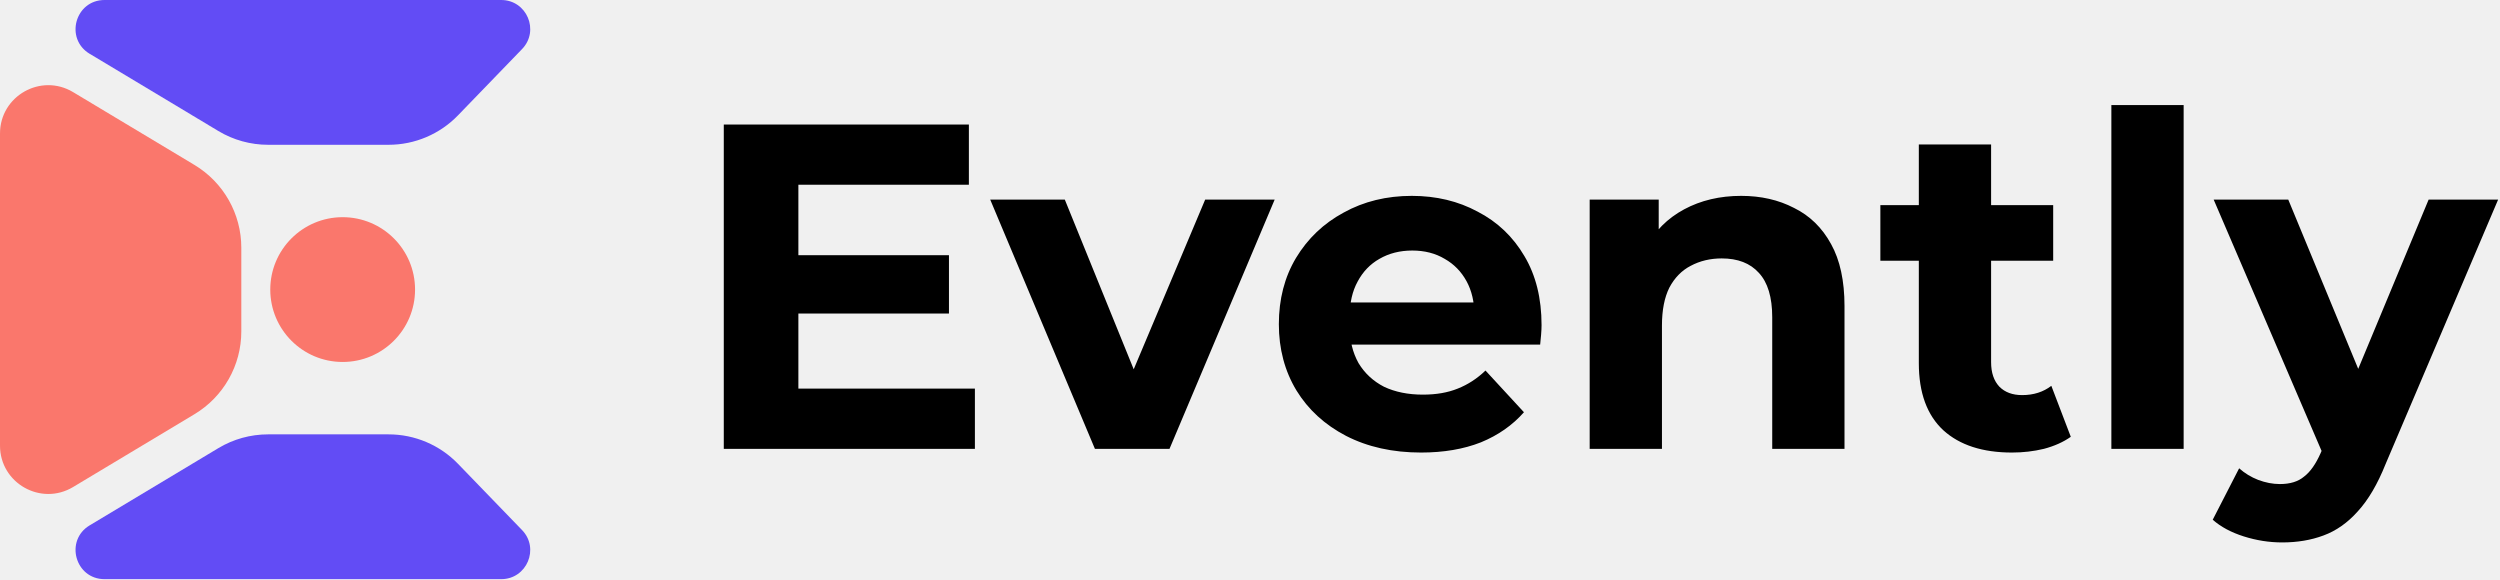
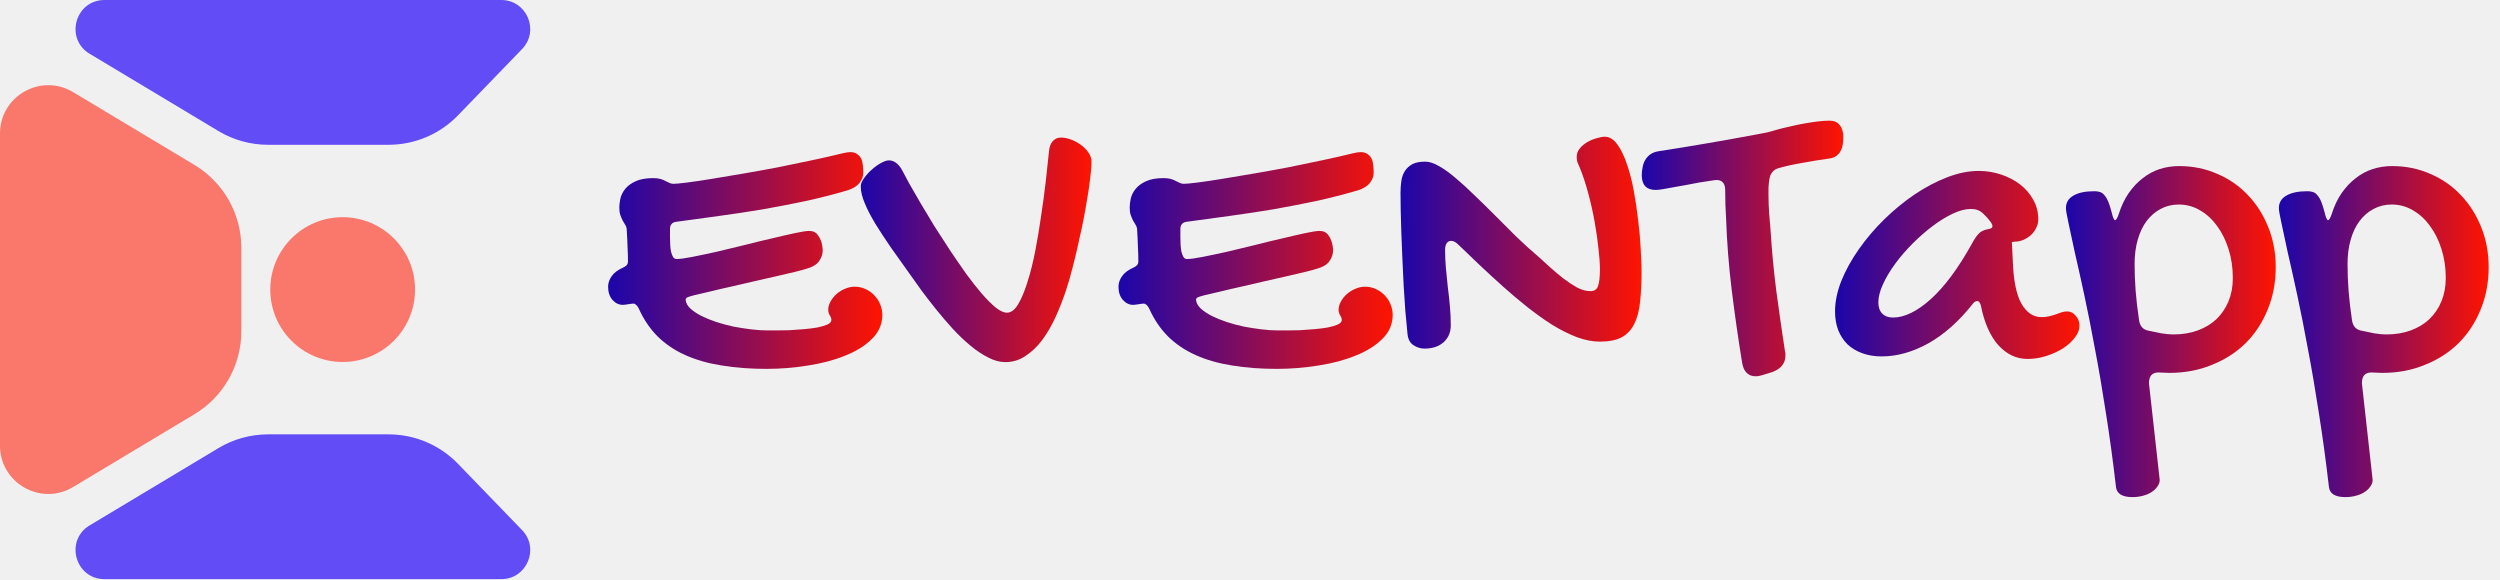
<svg xmlns="http://www.w3.org/2000/svg" width="518" height="120" viewBox="0 0 518 120" fill="none">
-   <path d="M-3.08811e-06 27.662C-1.72904e-06 19.889 8.48 15.088 15.145 19.087L40.29 34.174C46.314 37.788 50 44.299 50 51.324L50 68.676C50 75.701 46.314 82.212 40.29 85.826L15.145 100.913C8.48 104.912 -1.57555e-05 100.111 -1.43965e-05 92.338L-3.08811e-06 27.662Z" fill="#FA776C" />
-   <path d="M103.855 -3.00576e-06C109.151 -1.88027e-06 111.85 6.362 108.169 10.17L94.896 23.9C91.128 27.799 85.938 30 80.516 30L55.54 30C51.915 30 48.358 29.015 45.25 27.15L18.575 11.145C13.357 8.014 15.577 -2.17645e-05 21.662 -2.04714e-05L103.855 -3.00576e-06Z" fill="#624CF5" />
-   <path d="M103.855 120C109.151 120 111.85 113.638 108.169 109.83L94.896 96.1C91.128 92.201 85.938 90 80.516 90L55.54 90C51.915 90 48.358 90.985 45.25 92.85L18.575 108.855C13.357 111.986 15.577 120 21.662 120L103.855 120Z" fill="#624CF5" />
-   <rect x="56" y="45" width="30" height="30" rx="15" fill="#FA776C" />
-   <path d="M164.272 52.872H196.624V64.968H164.272V52.872ZM165.424 80.52H202V93H149.968V25.8H200.752V38.28H165.424V80.52ZM226.866 93L205.169 41.352H220.626L238.674 85.8H230.994L249.714 41.352H264.114L242.322 93H226.866ZM294.45 93.768C288.562 93.768 283.378 92.616 278.898 90.312C274.482 88.008 271.058 84.872 268.626 80.904C266.194 76.872 264.978 72.296 264.978 67.176C264.978 61.992 266.162 57.416 268.53 53.448C270.962 49.416 274.258 46.28 278.418 44.04C282.578 41.736 287.282 40.584 292.53 40.584C297.586 40.584 302.13 41.672 306.162 43.848C310.258 45.96 313.49 49.032 315.858 53.064C318.226 57.032 319.41 61.8 319.41 67.368C319.41 67.944 319.378 68.616 319.314 69.384C319.25 70.088 319.186 70.76 319.122 71.4H277.17V62.664H311.25L305.49 65.256C305.49 62.568 304.946 60.232 303.858 58.248C302.77 56.264 301.266 54.728 299.346 53.64C297.426 52.488 295.186 51.912 292.626 51.912C290.066 51.912 287.794 52.488 285.81 53.64C283.89 54.728 282.386 56.296 281.298 58.344C280.21 60.328 279.666 62.696 279.666 65.448V67.752C279.666 70.568 280.274 73.064 281.49 75.24C282.77 77.352 284.53 78.984 286.77 80.136C289.074 81.224 291.762 81.768 294.834 81.768C297.586 81.768 299.986 81.352 302.034 80.52C304.146 79.688 306.066 78.44 307.794 76.776L315.762 85.416C313.394 88.104 310.418 90.184 306.834 91.656C303.25 93.064 299.122 93.768 294.45 93.768ZM360.773 40.584C364.869 40.584 368.517 41.416 371.717 43.08C374.981 44.68 377.541 47.176 379.397 50.568C381.253 53.896 382.181 58.184 382.181 63.432V93H367.205V65.736C367.205 61.576 366.277 58.504 364.421 56.52C362.629 54.536 360.069 53.544 356.741 53.544C354.373 53.544 352.229 54.056 350.309 55.08C348.453 56.04 346.981 57.544 345.893 59.592C344.869 61.64 344.357 64.264 344.357 67.464V93H329.381V41.352H343.685V55.656L340.997 51.336C342.853 47.88 345.509 45.224 348.965 43.368C352.421 41.512 356.357 40.584 360.773 40.584ZM416.876 93.768C410.796 93.768 406.06 92.232 402.668 89.16C399.276 86.024 397.58 81.384 397.58 75.24V29.928H412.556V75.048C412.556 77.224 413.132 78.92 414.284 80.136C415.436 81.288 417.004 81.864 418.988 81.864C421.356 81.864 423.372 81.224 425.036 79.944L429.068 90.504C427.532 91.592 425.676 92.424 423.5 93C421.388 93.512 419.18 93.768 416.876 93.768ZM389.612 54.024V42.504H425.42V54.024H389.612ZM437.475 93V21.768H452.451V93H437.475ZM472.878 112.392C470.19 112.392 467.534 111.976 464.91 111.144C462.286 110.312 460.142 109.16 458.477 107.688L463.95 97.032C465.102 98.056 466.414 98.856 467.886 99.432C469.422 100.008 470.926 100.296 472.398 100.296C474.51 100.296 476.174 99.784 477.39 98.76C478.67 97.8 479.822 96.168 480.846 93.864L483.534 87.528L484.686 85.896L503.214 41.352H517.614L494.286 96.168C492.622 100.328 490.702 103.592 488.526 105.96C486.414 108.328 484.046 109.992 481.422 110.952C478.862 111.912 476.014 112.392 472.878 112.392ZM481.71 95.016L458.669 41.352H474.126L491.982 84.552L481.71 95.016Z" fill="black" />
+   <g clip-path="url(#clip0_1353_15404)">
+     <path d="M1.13084e-05 27.662C1.26675e-05 19.889 8.48 15.088 15.145 19.087L40.29 34.174C46.314 37.788 50 44.299 50 51.324V68.676C50 75.701 46.314 82.212 40.29 85.826L15.145 100.913C8.48 104.912 -1.359e-06 100.111 0 92.338L1.13084e-05 27.662Z" fill="#FA776C" />
+     <path d="M103.855 1.74656e-05C109.151 1.85911e-05 111.85 6.362 108.169 10.17L94.896 23.9C91.128 27.799 85.938 30 80.516 30H55.539C51.915 30 48.358 29.015 45.25 27.15L18.575 11.145C13.357 8.014 15.576 -1.2931e-06 21.662 0L103.855 1.74656e-05Z" fill="#624CF5" />
+     <path d="M103.855 120C109.151 120 111.85 113.638 108.169 109.83L94.896 96.1C91.128 92.201 85.938 90 80.516 90H55.539C51.915 90 48.358 90.985 45.25 92.85L18.575 108.855C13.357 111.986 15.576 120 21.662 120H103.855Z" fill="#624CF5" />
+     <path d="M86 60C86 51.716 79.284 45 71 45C62.716 45 56 51.716 56 60C56 68.284 62.716 75 71 75C79.284 75 86 68.284 86 60Z" fill="#FA776C" />
+     <path d="M472.185 43.122C472.185 41.983 472.696 41.123 473.717 40.539C474.738 39.926 476.197 39.62 478.094 39.62C478.532 39.62 478.926 39.678 479.276 39.795C479.626 39.912 479.933 40.145 480.195 40.495C480.487 40.816 480.75 41.269 480.983 41.852C481.216 42.436 481.45 43.18 481.683 44.084C481.917 45.106 482.15 45.617 482.384 45.617C482.588 45.617 482.836 45.193 483.128 44.347C483.653 42.684 484.339 41.239 485.185 40.014C486.06 38.759 487.038 37.723 488.118 36.906C489.197 36.06 490.365 35.432 491.619 35.024C492.903 34.615 494.246 34.411 495.646 34.411C498.477 34.411 501.118 34.951 503.569 36.031C506.02 37.081 508.136 38.555 509.916 40.452C511.696 42.319 513.096 44.537 514.118 47.105C515.139 49.644 515.65 52.401 515.65 55.377C515.65 58.529 515.095 61.447 513.986 64.132C512.907 66.816 511.389 69.136 509.434 71.091C507.479 73.017 505.145 74.52 502.431 75.6C499.746 76.709 496.799 77.263 493.589 77.263L491.357 77.175C490.044 77.175 489.387 77.919 489.387 79.408L491.619 99.499C491.59 99.995 491.415 100.447 491.094 100.856C490.802 101.293 490.394 101.673 489.869 101.994C489.372 102.315 488.774 102.563 488.074 102.738C487.403 102.913 486.702 103 485.973 103C483.872 103 482.734 102.315 482.559 100.943C481.946 95.632 481.26 90.584 480.502 85.798C479.772 81.013 479.013 76.563 478.225 72.448C477.467 68.305 476.723 64.54 475.993 61.155C475.264 57.77 474.607 54.823 474.023 52.313C473.469 49.804 473.031 47.761 472.71 46.185C472.36 44.61 472.185 43.589 472.185 43.122ZM486.411 54.677C486.411 56.574 486.484 58.456 486.63 60.324C486.775 62.162 487.009 64.161 487.33 66.32C487.505 67.633 488.22 68.377 489.475 68.552C490.233 68.728 491.08 68.903 492.013 69.078C492.976 69.224 493.779 69.297 494.421 69.297C496.288 69.297 497.981 69.019 499.498 68.465C501.016 67.911 502.314 67.123 503.394 66.101C504.473 65.051 505.305 63.811 505.889 62.381C506.472 60.951 506.764 59.361 506.764 57.61C506.764 55.48 506.472 53.495 505.889 51.657C505.305 49.789 504.503 48.17 503.481 46.798C502.489 45.427 501.307 44.347 499.936 43.559C498.594 42.771 497.135 42.377 495.559 42.377C494.187 42.377 492.933 42.684 491.794 43.297C490.686 43.88 489.723 44.712 488.906 45.792C488.118 46.842 487.505 48.126 487.067 49.644C486.63 51.161 486.411 52.839 486.411 54.677Z" fill="url(#paint0_linear_1353_15404)" />
+     <path d="M428.064 43.122C428.064 41.983 428.575 41.123 429.596 40.539C430.617 39.926 432.076 39.62 433.973 39.62C434.411 39.62 434.805 39.678 435.155 39.795C435.505 39.912 435.811 40.145 436.074 40.495C436.366 40.816 436.628 41.269 436.862 41.852C437.095 42.436 437.329 43.18 437.562 44.084C437.796 45.106 438.029 45.617 438.263 45.617C438.467 45.617 438.715 45.193 439.007 44.347C439.532 42.684 440.218 41.239 441.064 40.014C441.939 38.759 442.917 37.723 443.997 36.906C445.076 36.06 446.244 35.432 447.498 35.024C448.782 34.615 450.125 34.411 451.525 34.411C454.356 34.411 456.997 34.951 459.448 36.031C461.899 37.081 464.015 38.555 465.795 40.452C467.575 42.319 468.975 44.537 469.997 47.105C471.018 49.644 471.529 52.401 471.529 55.377C471.529 58.529 470.974 61.447 469.865 64.132C468.786 66.816 467.268 69.136 465.313 71.091C463.358 73.017 461.024 74.52 458.31 75.6C455.625 76.709 452.678 77.263 449.468 77.263L447.236 77.175C445.923 77.175 445.266 77.919 445.266 79.408L447.498 99.499C447.469 99.995 447.294 100.447 446.973 100.856C446.681 101.293 446.273 101.673 445.747 101.994C445.251 102.315 444.653 102.563 443.953 102.738C443.282 102.913 442.581 103 441.852 103C439.751 103 438.613 102.315 438.438 100.943C437.825 95.632 437.139 90.584 436.38 85.798C435.651 81.013 434.892 76.563 434.104 72.448C433.346 68.305 432.602 64.54 431.872 61.155C431.143 57.77 430.486 54.823 429.902 52.313C429.348 49.804 428.91 47.761 428.589 46.185C428.239 44.61 428.064 43.589 428.064 43.122ZM442.29 54.677C442.29 56.574 442.363 58.456 442.508 60.324C442.654 62.162 442.888 64.161 443.209 66.32C443.384 67.633 444.099 68.377 445.354 68.552C446.112 68.728 446.958 68.903 447.892 69.078C448.855 69.224 449.658 69.297 450.3 69.297C452.167 69.297 453.86 69.019 455.377 68.465C456.894 67.911 458.193 67.123 459.273 66.101C460.352 65.051 461.184 63.811 461.768 62.381C462.351 60.951 462.643 59.361 462.643 57.61C462.643 55.48 462.351 53.495 461.768 51.657C461.184 49.789 460.382 48.17 459.36 46.798C458.368 45.427 457.186 44.347 455.815 43.559C454.472 42.771 453.013 42.377 451.438 42.377C450.066 42.377 448.811 42.684 447.673 43.297C446.565 43.88 445.602 44.712 444.785 45.792C443.997 46.842 443.384 48.126 442.946 49.644C442.508 51.161 442.29 52.839 442.29 54.677Z" fill="url(#paint1_linear_1353_15404)" />
+     <path d="M409.986 35.417C411.591 35.417 413.138 35.665 414.626 36.161C416.114 36.657 417.428 37.343 418.566 38.218C419.704 39.094 420.608 40.144 421.279 41.37C421.98 42.595 422.33 43.952 422.33 45.441C422.33 46.053 422.184 46.652 421.892 47.235C421.63 47.79 421.265 48.286 420.798 48.723C420.331 49.132 419.791 49.468 419.178 49.73C418.595 49.964 417.982 50.08 417.34 50.08C417.282 50.08 417.223 50.095 417.165 50.124C417.136 50.124 417.092 50.124 417.034 50.124C416.975 50.153 416.917 50.168 416.859 50.168L417.034 53.669C417.15 57.842 417.734 60.892 418.784 62.818C419.864 64.744 421.265 65.707 422.986 65.707C423.599 65.707 424.139 65.648 424.606 65.531C425.102 65.415 425.554 65.283 425.963 65.138C426.401 64.962 426.809 64.817 427.188 64.7C427.568 64.583 427.947 64.525 428.327 64.525C428.998 64.525 429.581 64.817 430.077 65.4C430.603 65.984 430.865 66.684 430.865 67.501C430.865 68.318 430.544 69.135 429.902 69.952C429.29 70.769 428.472 71.513 427.451 72.185C426.43 72.827 425.277 73.352 423.993 73.76C422.709 74.169 421.411 74.373 420.098 74.373C417.821 74.373 415.823 73.439 414.101 71.572C412.379 69.675 411.154 66.903 410.424 63.255C410.249 62.672 410.016 62.38 409.724 62.38C409.374 62.38 409.067 62.555 408.805 62.905C405.916 66.553 402.837 69.296 399.569 71.134C396.301 72.943 393.076 73.848 389.896 73.848C388.407 73.848 387.065 73.629 385.869 73.191C384.672 72.754 383.651 72.141 382.805 71.353C381.988 70.536 381.346 69.558 380.879 68.42C380.441 67.253 380.222 65.955 380.222 64.525C380.222 62.511 380.66 60.396 381.535 58.178C382.44 55.96 383.651 53.772 385.168 51.612C386.686 49.453 388.437 47.396 390.421 45.441C392.434 43.486 394.535 41.764 396.724 40.276C398.942 38.787 401.188 37.605 403.465 36.73C405.741 35.855 407.915 35.417 409.986 35.417ZM408.542 50.562C409.067 49.57 409.549 48.855 409.986 48.417C410.424 47.95 411.052 47.644 411.869 47.498C412.511 47.41 412.832 47.206 412.832 46.885C412.832 46.652 412.744 46.404 412.569 46.141C412.015 45.382 411.431 44.726 410.818 44.171C410.205 43.588 409.388 43.296 408.367 43.296C407.258 43.296 406.018 43.617 404.646 44.259C403.275 44.901 401.874 45.761 400.444 46.841C399.044 47.892 397.658 49.103 396.286 50.474C394.944 51.816 393.747 53.203 392.697 54.633C391.646 56.062 390.8 57.478 390.158 58.878C389.516 60.279 389.195 61.534 389.195 62.643C389.195 63.635 389.458 64.408 389.983 64.962C390.538 65.517 391.282 65.794 392.215 65.794C394.608 65.794 397.22 64.525 400.05 61.986C402.881 59.447 405.712 55.639 408.542 50.562Z" fill="url(#paint2_linear_1353_15404)" />
+     <path d="M355.667 37.3C355.433 37.3 354.981 37.358 354.31 37.475C353.668 37.562 352.909 37.679 352.034 37.825C351.158 37.971 350.239 38.146 349.276 38.35C348.313 38.525 347.409 38.686 346.562 38.832C345.716 38.978 344.987 39.109 344.374 39.226C343.732 39.313 343.309 39.357 343.105 39.357C341.149 39.357 340.172 38.336 340.172 36.293C340.172 35.739 340.23 35.199 340.347 34.673C340.435 34.119 340.61 33.623 340.872 33.185C341.135 32.718 341.485 32.324 341.923 32.003C342.36 31.682 342.915 31.463 343.586 31.347C347 30.822 350.4 30.267 353.785 29.683C357.17 29.1 360.584 28.487 364.027 27.845C364.786 27.699 365.472 27.568 366.084 27.451C366.697 27.305 367.383 27.116 368.142 26.882C368.959 26.649 369.849 26.43 370.812 26.226C371.775 25.992 372.738 25.788 373.7 25.613C374.693 25.438 375.641 25.292 376.546 25.175C377.479 25.058 378.326 25 379.084 25C380.018 25 380.718 25.306 381.185 25.919C381.681 26.503 381.929 27.334 381.929 28.414C381.929 28.969 381.886 29.508 381.798 30.034C381.711 30.53 381.55 30.982 381.317 31.391C381.083 31.799 380.762 32.135 380.354 32.397C379.945 32.66 379.42 32.82 378.778 32.879C377.115 33.112 375.335 33.404 373.438 33.754C371.541 34.075 369.892 34.44 368.492 34.849C367.908 35.024 367.47 35.315 367.179 35.724C366.887 36.103 366.697 36.585 366.61 37.168C366.522 37.723 366.464 38.292 366.434 38.875C366.434 39.43 366.434 39.97 366.434 40.495C366.434 41.721 366.478 42.946 366.566 44.172C366.683 45.397 366.785 46.623 366.872 47.849C367.135 52.05 367.529 56.209 368.054 60.323C368.608 64.438 369.207 68.596 369.849 72.798C369.907 72.944 369.936 73.09 369.936 73.236C369.936 73.382 369.936 73.528 369.936 73.673C369.936 75.278 369.032 76.416 367.222 77.088L365.253 77.7C364.727 77.875 364.217 77.963 363.721 77.963C362.962 77.963 362.349 77.715 361.882 77.219C361.415 76.752 361.109 76.052 360.963 75.118C360.146 70.099 359.431 65.109 358.818 60.148C358.206 55.158 357.812 50.139 357.637 45.091C357.578 44.274 357.534 43.384 357.505 42.421C357.476 41.458 357.461 40.466 357.461 39.444C357.461 38.015 356.863 37.3 355.667 37.3Z" fill="url(#paint3_linear_1353_15404)" />
+     <path d="M299.421 51.788C299.421 53.014 299.48 54.283 299.596 55.596C299.713 56.91 299.844 58.223 299.99 59.536C300.165 60.849 300.311 62.177 300.428 63.519C300.545 64.832 300.603 66.131 300.603 67.415C300.603 68.844 300.107 70.012 299.115 70.916C298.123 71.792 296.795 72.23 295.132 72.23C294.315 72.23 293.541 71.981 292.812 71.485C292.111 70.989 291.718 70.201 291.63 69.122C291.484 67.75 291.338 66.218 291.192 64.526C291.076 62.804 290.959 61.039 290.842 59.23C290.755 57.391 290.667 55.553 290.579 53.714C290.492 51.847 290.419 50.067 290.361 48.374C290.302 46.653 290.258 45.077 290.229 43.647C290.2 42.188 290.186 40.962 290.186 39.97C290.186 39.095 290.244 38.263 290.361 37.475C290.477 36.687 290.725 36.002 291.105 35.418C291.484 34.834 291.995 34.368 292.637 34.017C293.308 33.667 294.198 33.492 295.307 33.492C296.153 33.492 297.101 33.798 298.152 34.411C299.202 34.995 300.326 35.797 301.522 36.819C302.748 37.84 304.046 39.022 305.418 40.364C306.789 41.677 308.205 43.063 309.664 44.522C311.123 45.981 312.611 47.47 314.128 48.987C315.675 50.475 317.236 51.891 318.812 53.233C319.512 53.846 320.3 54.561 321.175 55.378C322.08 56.195 322.999 56.968 323.933 57.697C324.896 58.427 325.844 59.054 326.778 59.58C327.741 60.076 328.66 60.324 329.536 60.324C330.353 60.324 330.878 59.974 331.111 59.273C331.374 58.544 331.505 57.391 331.505 55.815C331.505 54.648 331.403 53.204 331.199 51.482C331.024 49.76 330.761 47.922 330.411 45.967C330.061 44.012 329.623 42.057 329.098 40.102C328.573 38.117 327.975 36.308 327.303 34.674C327.157 34.324 327.012 33.988 326.866 33.667C326.749 33.317 326.691 32.938 326.691 32.529C326.691 31.858 326.909 31.26 327.347 30.735C327.785 30.209 328.31 29.772 328.923 29.421C329.536 29.071 330.178 28.809 330.849 28.634C331.52 28.429 332.074 28.327 332.512 28.327C333.475 28.327 334.336 28.852 335.095 29.903C335.853 30.924 336.51 32.267 337.064 33.93C337.648 35.564 338.129 37.417 338.509 39.489C338.888 41.531 339.195 43.589 339.428 45.66C339.691 47.732 339.866 49.717 339.953 51.613C340.07 53.481 340.128 55.042 340.128 56.297C340.128 58.66 340.026 60.747 339.822 62.556C339.647 64.336 339.253 65.839 338.64 67.064C338.056 68.29 337.196 69.224 336.058 69.866C334.92 70.479 333.402 70.785 331.505 70.785C329.988 70.785 328.398 70.479 326.734 69.866C325.071 69.224 323.379 68.378 321.657 67.327C319.964 66.248 318.243 65.022 316.492 63.65C314.77 62.279 313.078 60.849 311.415 59.361C309.751 57.873 308.132 56.384 306.556 54.896C305.009 53.408 303.565 52.022 302.223 50.738C301.668 50.184 301.157 49.906 300.691 49.906C300.282 49.906 299.961 50.081 299.728 50.431C299.523 50.752 299.421 51.205 299.421 51.788Z" fill="url(#paint4_linear_1353_15404)" />
+     <path d="M236.96 62.905C236.872 62.905 236.726 62.92 236.522 62.949C236.347 62.978 236.143 63.008 235.909 63.037C235.705 63.066 235.501 63.095 235.296 63.124C235.092 63.153 234.932 63.168 234.815 63.168C233.998 63.168 233.283 62.832 232.67 62.161C232.057 61.461 231.751 60.542 231.751 59.404C231.751 58.645 231.999 57.915 232.495 57.215C232.991 56.515 233.764 55.931 234.815 55.464C235.136 55.318 235.384 55.158 235.559 54.983C235.763 54.779 235.865 54.501 235.865 54.151C235.865 53.217 235.836 52.225 235.778 51.175C235.749 50.095 235.69 48.84 235.603 47.41C235.574 47.119 235.472 46.841 235.296 46.579C235.151 46.316 234.975 46.024 234.771 45.703C234.596 45.353 234.436 44.974 234.29 44.565C234.144 44.157 234.071 43.646 234.071 43.033C234.071 42.479 234.144 41.851 234.29 41.151C234.465 40.422 234.8 39.75 235.296 39.138C235.822 38.496 236.537 37.97 237.441 37.562C238.375 37.124 239.586 36.905 241.074 36.905C241.687 36.905 242.198 36.964 242.606 37.08C243.015 37.197 243.365 37.343 243.657 37.518C243.978 37.664 244.255 37.795 244.488 37.912C244.751 38.029 245.014 38.087 245.276 38.087C245.743 38.087 246.677 38 248.078 37.825C249.478 37.649 251.156 37.401 253.111 37.08C255.096 36.759 257.269 36.395 259.633 35.986C262.026 35.578 264.448 35.14 266.899 34.673C269.35 34.177 271.743 33.681 274.078 33.185C276.412 32.689 278.528 32.207 280.424 31.74C281.008 31.594 281.519 31.521 281.956 31.521C282.569 31.521 283.051 31.667 283.401 31.959C283.78 32.222 284.057 32.557 284.232 32.966C284.408 33.374 284.51 33.841 284.539 34.367C284.597 34.863 284.626 35.33 284.626 35.767C284.626 36.526 284.364 37.241 283.839 37.912C283.342 38.554 282.511 39.065 281.344 39.444C278.455 40.29 275.537 41.034 272.589 41.676C269.671 42.289 266.724 42.858 263.748 43.383C260.771 43.88 257.78 44.332 254.775 44.74C251.769 45.149 248.778 45.557 245.801 45.966C245.393 46.024 245.087 46.185 244.882 46.447C244.678 46.681 244.576 47.002 244.576 47.41V49.205C244.576 49.701 244.59 50.212 244.62 50.737C244.649 51.262 244.707 51.744 244.795 52.181C244.911 52.619 245.057 52.984 245.232 53.276C245.408 53.538 245.641 53.67 245.933 53.67C246.633 53.67 247.713 53.524 249.172 53.232C250.66 52.94 252.323 52.59 254.162 52.181C256.029 51.744 257.97 51.277 259.983 50.781C262.026 50.255 263.952 49.789 265.761 49.38C267.57 48.942 269.161 48.578 270.532 48.286C271.904 47.994 272.867 47.848 273.421 47.848C274.238 47.848 274.851 48.154 275.259 48.767C275.697 49.351 275.989 50.095 276.135 51C276.135 51.145 276.149 51.277 276.179 51.394C276.208 51.51 276.222 51.642 276.222 51.788C276.222 52.634 275.96 53.422 275.434 54.151C274.938 54.851 274.034 55.377 272.721 55.727C272.371 55.844 271.67 56.033 270.62 56.296C269.569 56.529 268.329 56.821 266.899 57.171C265.469 57.492 263.923 57.843 262.259 58.222C260.596 58.601 258.962 58.98 257.357 59.36C255.752 59.71 254.249 60.06 252.849 60.41C251.477 60.731 250.354 60.994 249.478 61.198C248.69 61.403 248.209 61.563 248.034 61.68C247.888 61.797 247.815 61.942 247.815 62.117C247.873 62.759 248.194 63.358 248.778 63.912C249.391 64.466 250.149 64.977 251.054 65.444C251.988 65.911 253.024 66.334 254.162 66.713C255.329 67.093 256.525 67.414 257.751 67.676C259.006 67.91 260.231 68.1 261.428 68.245C262.624 68.391 263.733 68.464 264.754 68.464C265.192 68.464 265.819 68.464 266.636 68.464C267.454 68.464 268.344 68.45 269.307 68.421C270.299 68.362 271.305 68.289 272.327 68.202C273.377 68.114 274.311 67.997 275.128 67.851C275.974 67.676 276.66 67.472 277.185 67.239C277.74 66.976 278.017 66.67 278.017 66.32C278.017 65.999 277.9 65.663 277.667 65.313C277.463 64.963 277.36 64.583 277.36 64.175C277.36 63.591 277.521 63.022 277.842 62.468C278.163 61.884 278.571 61.373 279.067 60.936C279.593 60.469 280.176 60.104 280.818 59.841C281.489 59.55 282.161 59.404 282.832 59.404C283.678 59.404 284.451 59.579 285.152 59.929C285.852 60.25 286.45 60.688 286.946 61.242C287.472 61.767 287.865 62.38 288.128 63.08C288.42 63.781 288.566 64.496 288.566 65.225C288.566 67.151 287.851 68.814 286.421 70.215C285.02 71.616 283.182 72.768 280.906 73.673C278.63 74.607 276.062 75.293 273.202 75.73C270.342 76.197 267.468 76.431 264.579 76.431C261.194 76.431 258.101 76.197 255.3 75.73C252.498 75.293 249.989 74.578 247.771 73.585C245.553 72.593 243.642 71.309 242.037 69.734C240.432 68.129 239.119 66.188 238.098 63.912C237.748 63.241 237.368 62.905 236.96 62.905Z" fill="url(#paint5_linear_1353_15404)" />
+     <path d="M188.593 56.908C187.192 54.924 185.865 53.056 184.61 51.306C183.384 49.526 182.305 47.877 181.371 46.36C180.437 44.813 179.707 43.398 179.182 42.114C178.628 40.83 178.351 39.663 178.351 38.612C178.351 38.087 178.584 37.518 179.051 36.905C179.489 36.263 180.014 35.679 180.627 35.154C181.239 34.6 181.867 34.147 182.509 33.797C183.18 33.418 183.734 33.228 184.172 33.228C185.223 33.228 186.127 33.885 186.886 35.198C187.207 35.811 187.688 36.715 188.33 37.912C189.002 39.079 189.775 40.421 190.65 41.939C191.526 43.427 192.489 45.032 193.539 46.754C194.619 48.446 195.713 50.139 196.822 51.831C197.96 53.523 199.083 55.157 200.192 56.733C201.33 58.28 202.41 59.651 203.431 60.848C204.482 62.044 205.445 63.007 206.32 63.737C207.225 64.437 207.998 64.787 208.64 64.787C209.486 64.787 210.26 64.204 210.96 63.036C211.66 61.869 212.302 60.337 212.886 58.44C213.499 56.544 214.039 54.399 214.505 52.006C214.972 49.584 215.381 47.133 215.731 44.653C216.11 42.172 216.431 39.779 216.694 37.474C216.957 35.14 217.176 33.097 217.351 31.346C217.438 30.412 217.701 29.712 218.138 29.245C218.576 28.749 219.145 28.501 219.846 28.501C220.458 28.501 221.129 28.632 221.859 28.895C222.589 29.157 223.274 29.522 223.916 29.989C224.558 30.427 225.083 30.952 225.492 31.565C225.93 32.149 226.149 32.791 226.149 33.491C226.149 34.571 226.046 35.84 225.842 37.299C225.667 38.758 225.434 40.305 225.142 41.939C224.879 43.544 224.573 45.192 224.223 46.885C223.872 48.548 223.522 50.124 223.172 51.612C222.939 52.663 222.618 53.976 222.209 55.551C221.83 57.098 221.348 58.747 220.765 60.498C220.181 62.219 219.495 63.956 218.707 65.706C217.92 67.428 217.015 68.989 215.994 70.39C214.972 71.761 213.82 72.87 212.536 73.716C211.281 74.592 209.866 75.03 208.29 75.03C207.152 75.03 205.97 74.709 204.745 74.067C203.519 73.454 202.293 72.637 201.068 71.615C199.842 70.594 198.631 69.442 197.435 68.157C196.238 66.844 195.1 65.517 194.021 64.174C192.941 62.832 191.934 61.533 191 60.279C190.067 58.995 189.264 57.871 188.593 56.908Z" fill="url(#paint6_linear_1353_15404)" />
+     <path d="M131.209 62.905C131.121 62.905 130.975 62.92 130.771 62.949C130.596 62.978 130.392 63.008 130.158 63.037C129.954 63.066 129.75 63.095 129.545 63.124C129.341 63.153 129.181 63.168 129.064 63.168C128.247 63.168 127.532 62.832 126.919 62.161C126.306 61.461 126 60.542 126 59.404C126 58.645 126.248 57.915 126.744 57.215C127.24 56.515 128.013 55.931 129.064 55.464C129.385 55.318 129.633 55.158 129.808 54.983C130.012 54.779 130.114 54.501 130.114 54.151C130.114 53.217 130.085 52.225 130.027 51.175C129.998 50.095 129.939 48.84 129.852 47.41C129.823 47.119 129.721 46.841 129.545 46.579C129.4 46.316 129.224 46.024 129.02 45.703C128.845 45.353 128.685 44.974 128.539 44.565C128.393 44.157 128.32 43.646 128.32 43.033C128.32 42.479 128.393 41.851 128.539 41.151C128.714 40.422 129.049 39.75 129.545 39.138C130.071 38.496 130.786 37.97 131.69 37.562C132.624 37.124 133.835 36.905 135.323 36.905C135.936 36.905 136.447 36.964 136.855 37.08C137.264 37.197 137.614 37.343 137.906 37.518C138.227 37.664 138.504 37.795 138.737 37.912C139 38.029 139.263 38.087 139.525 38.087C139.992 38.087 140.926 38 142.327 37.825C143.727 37.649 145.405 37.401 147.36 37.08C149.345 36.759 151.519 36.395 153.882 35.986C156.275 35.578 158.697 35.14 161.148 34.673C163.599 34.177 165.992 33.681 168.327 33.185C170.661 32.689 172.777 32.207 174.673 31.74C175.257 31.594 175.768 31.521 176.205 31.521C176.818 31.521 177.3 31.667 177.65 31.959C178.029 32.222 178.306 32.557 178.481 32.966C178.657 33.374 178.759 33.841 178.788 34.367C178.846 34.863 178.875 35.33 178.875 35.767C178.875 36.526 178.613 37.241 178.088 37.912C177.591 38.554 176.76 39.065 175.593 39.444C172.704 40.29 169.786 41.034 166.838 41.676C163.92 42.289 160.973 42.858 157.997 43.383C155.02 43.88 152.029 44.332 149.024 44.74C146.018 45.149 143.027 45.557 140.051 45.966C139.642 46.024 139.336 46.185 139.131 46.447C138.927 46.681 138.825 47.002 138.825 47.41V49.205C138.825 49.701 138.84 50.212 138.869 50.737C138.898 51.262 138.956 51.744 139.044 52.181C139.16 52.619 139.306 52.984 139.481 53.276C139.657 53.538 139.89 53.67 140.182 53.67C140.882 53.67 141.962 53.524 143.421 53.232C144.909 52.94 146.572 52.59 148.411 52.181C150.278 51.744 152.219 51.277 154.232 50.781C156.275 50.255 158.201 49.789 160.01 49.38C161.819 48.942 163.41 48.578 164.781 48.286C166.153 47.994 167.116 47.848 167.67 47.848C168.487 47.848 169.1 48.154 169.508 48.767C169.946 49.351 170.238 50.095 170.384 51C170.384 51.145 170.398 51.277 170.428 51.394C170.457 51.51 170.471 51.642 170.471 51.788C170.471 52.634 170.209 53.422 169.683 54.151C169.187 54.851 168.283 55.377 166.97 55.727C166.62 55.844 165.919 56.033 164.869 56.296C163.818 56.529 162.578 56.821 161.148 57.171C159.718 57.492 158.172 57.843 156.508 58.222C154.845 58.601 153.211 58.98 151.606 59.36C150.001 59.71 148.498 60.06 147.098 60.41C145.726 60.731 144.603 60.994 143.727 61.198C142.939 61.403 142.458 61.563 142.283 61.68C142.137 61.797 142.064 61.942 142.064 62.117C142.122 62.759 142.443 63.358 143.027 63.912C143.64 64.466 144.398 64.977 145.303 65.444C146.237 65.911 147.273 66.334 148.411 66.713C149.578 67.093 150.774 67.414 152 67.676C153.255 67.91 154.48 68.1 155.677 68.245C156.873 68.391 157.982 68.464 159.003 68.464C159.441 68.464 160.068 68.464 160.886 68.464C161.703 68.464 162.593 68.45 163.556 68.421C164.548 68.362 165.554 68.289 166.576 68.202C167.626 68.114 168.56 67.997 169.377 67.851C170.223 67.676 170.909 67.472 171.434 67.239C171.989 66.976 172.266 66.67 172.266 66.32C172.266 65.999 172.149 65.663 171.916 65.313C171.712 64.963 171.609 64.583 171.609 64.175C171.609 63.591 171.77 63.022 172.091 62.468C172.412 61.884 172.82 61.373 173.316 60.936C173.842 60.469 174.425 60.104 175.067 59.841C175.738 59.55 176.41 59.404 177.081 59.404C177.927 59.404 178.7 59.579 179.401 59.929C180.101 60.25 180.699 60.688 181.195 61.242C181.721 61.767 182.114 62.38 182.377 63.08C182.669 63.781 182.815 64.496 182.815 65.225C182.815 67.151 182.1 68.814 180.67 70.215C179.269 71.616 177.431 72.768 175.155 73.673C172.879 74.607 170.311 75.293 167.451 75.73C164.591 76.197 161.717 76.431 158.828 76.431C155.443 76.431 152.35 76.197 149.549 75.73C146.747 75.293 144.238 74.578 142.02 73.585C139.802 72.593 137.891 71.309 136.286 69.734C134.681 68.129 133.368 66.188 132.347 63.912C131.997 63.241 131.617 62.905 131.209 62.905Z" fill="url(#paint7_linear_1353_15404)" />
+   </g>
+   <defs>
+     <linearGradient id="paint0_linear_1353_15404" x1="472.185" y1="68.706" x2="515.65" y2="68.706" gradientUnits="userSpaceOnUse">
+       <stop stop-color="#1B06AB" />
+       <stop offset="1" stop-color="#FF1400" />
+     </linearGradient>
+     <linearGradient id="paint1_linear_1353_15404" x1="428.064" y1="68.706" x2="471.529" y2="68.706" gradientUnits="userSpaceOnUse">
+       <stop stop-color="#1B06AB" />
+       <stop offset="1" stop-color="#FF1400" />
+     </linearGradient>
+     <linearGradient id="paint2_linear_1353_15404" x1="380.222" y1="54.895" x2="430.865" y2="54.895" gradientUnits="userSpaceOnUse">
+       <stop stop-color="#1B06AB" />
+       <stop offset="1" stop-color="#FF1400" />
+     </linearGradient>
+     <linearGradient id="paint3_linear_1353_15404" x1="340.172" y1="51.481" x2="381.929" y2="51.481" gradientUnits="userSpaceOnUse">
+       <stop stop-color="#1B06AB" />
+       <stop offset="1" stop-color="#FF1400" />
+     </linearGradient>
+     <linearGradient id="paint4_linear_1353_15404" x1="290.186" y1="50.278" x2="340.128" y2="50.278" gradientUnits="userSpaceOnUse">
+       <stop stop-color="#1B06AB" />
+       <stop offset="1" stop-color="#FF1400" />
+     </linearGradient>
+     <linearGradient id="paint5_linear_1353_15404" x1="231.751" y1="53.976" x2="288.566" y2="53.976" gradientUnits="userSpaceOnUse">
+       <stop stop-color="#1B06AB" />
+       <stop offset="1" stop-color="#FF1400" />
+     </linearGradient>
+     <linearGradient id="paint6_linear_1353_15404" x1="178.351" y1="51.765" x2="226.149" y2="51.765" gradientUnits="userSpaceOnUse">
+       <stop stop-color="#1B06AB" />
+       <stop offset="1" stop-color="#FF1400" />
+     </linearGradient>
+     <linearGradient id="paint7_linear_1353_15404" x1="126" y1="53.976" x2="182.815" y2="53.976" gradientUnits="userSpaceOnUse">
+       <stop stop-color="#1B06AB" />
+       <stop offset="1" stop-color="#FF1400" />
+     </linearGradient>
+     <clipPath id="clip0_1353_15404">
+       <rect width="518" height="120" fill="white" />
+     </clipPath>
+   </defs>
</svg>
